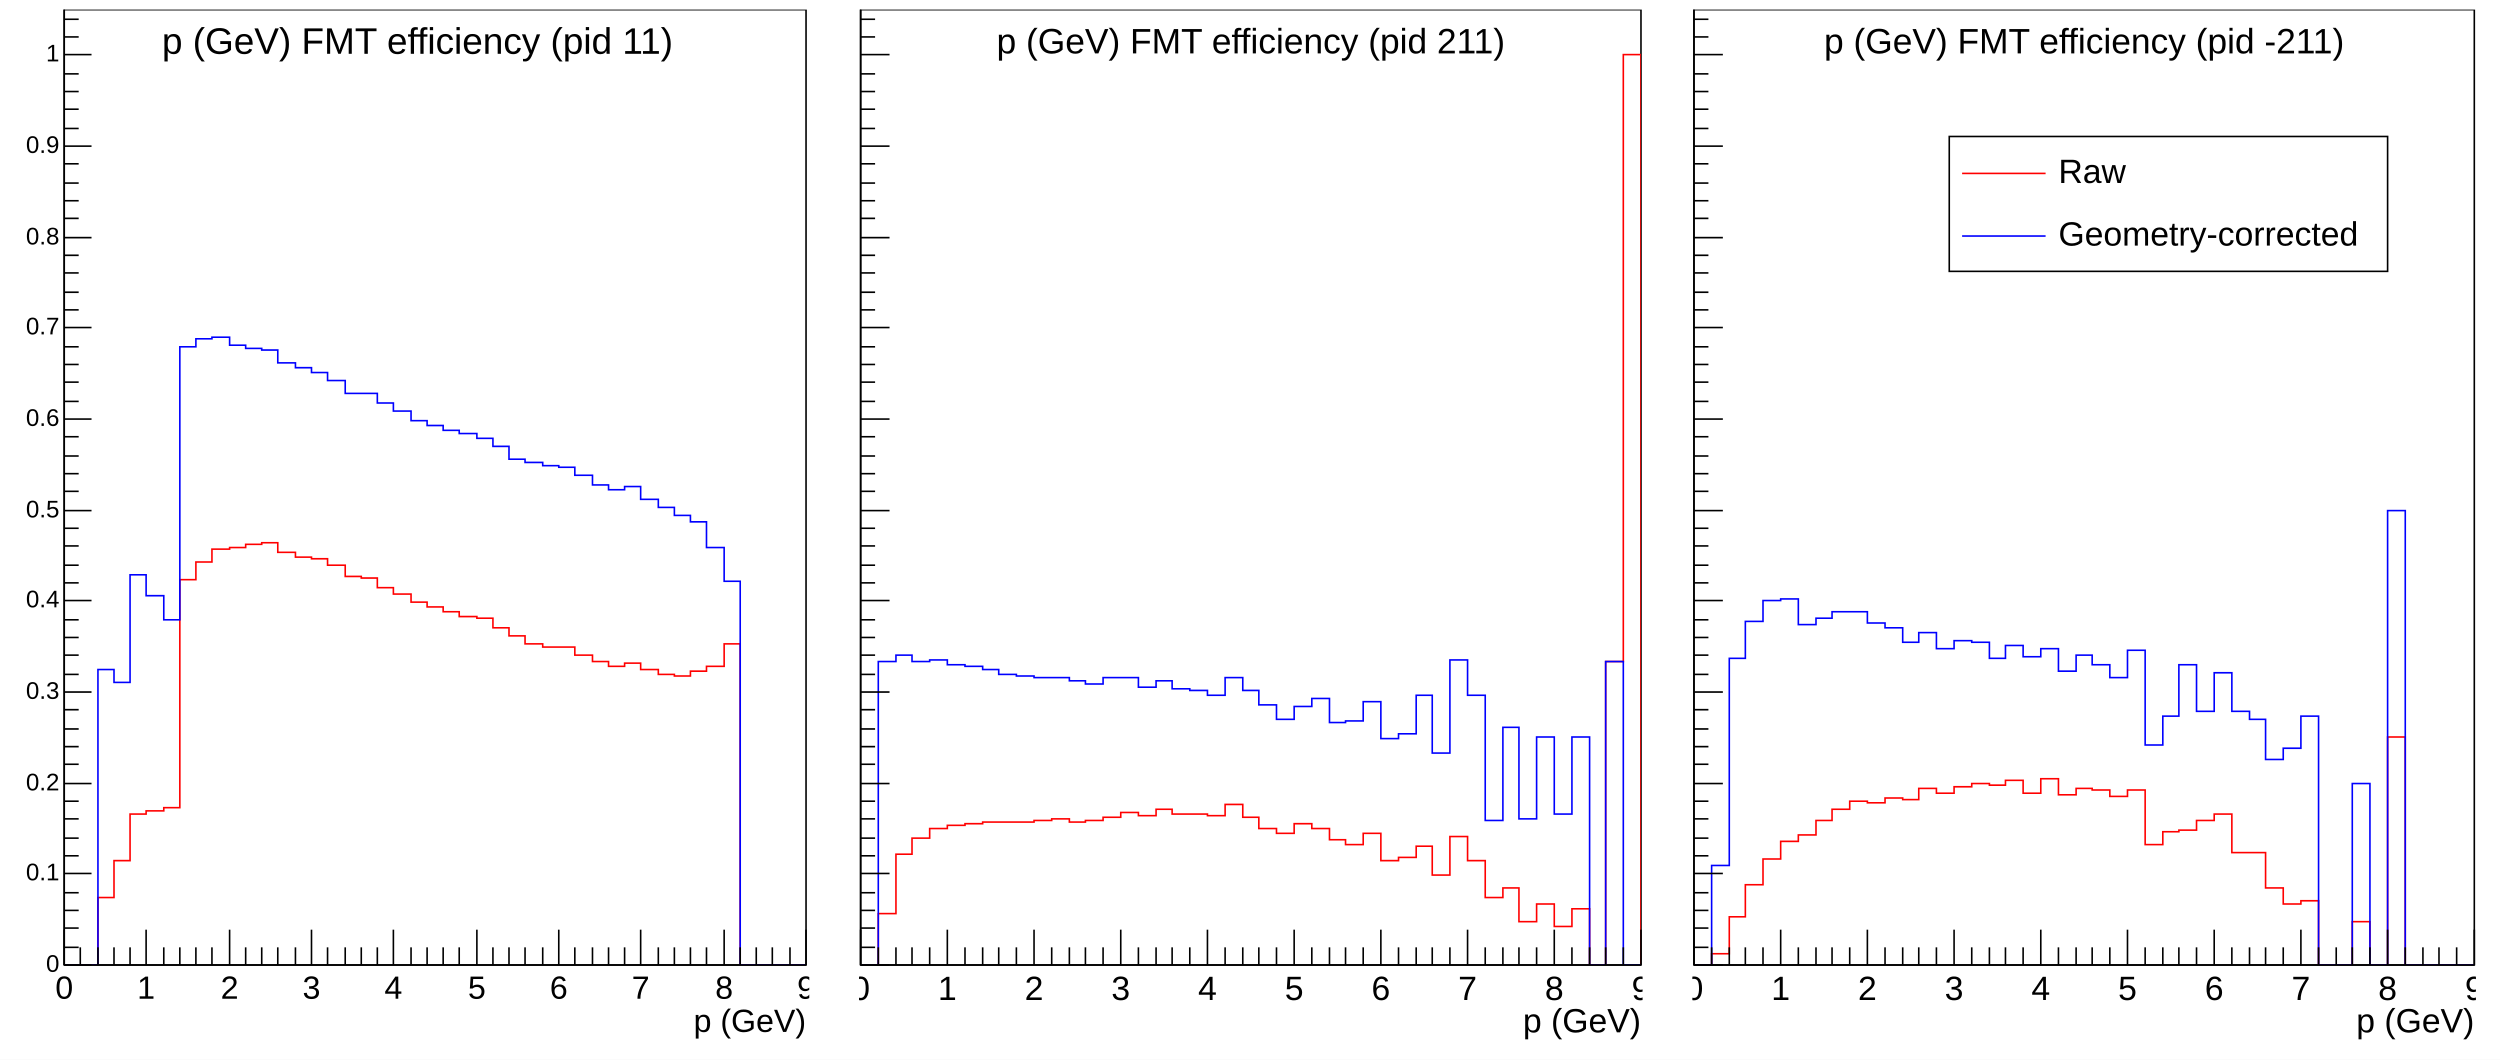
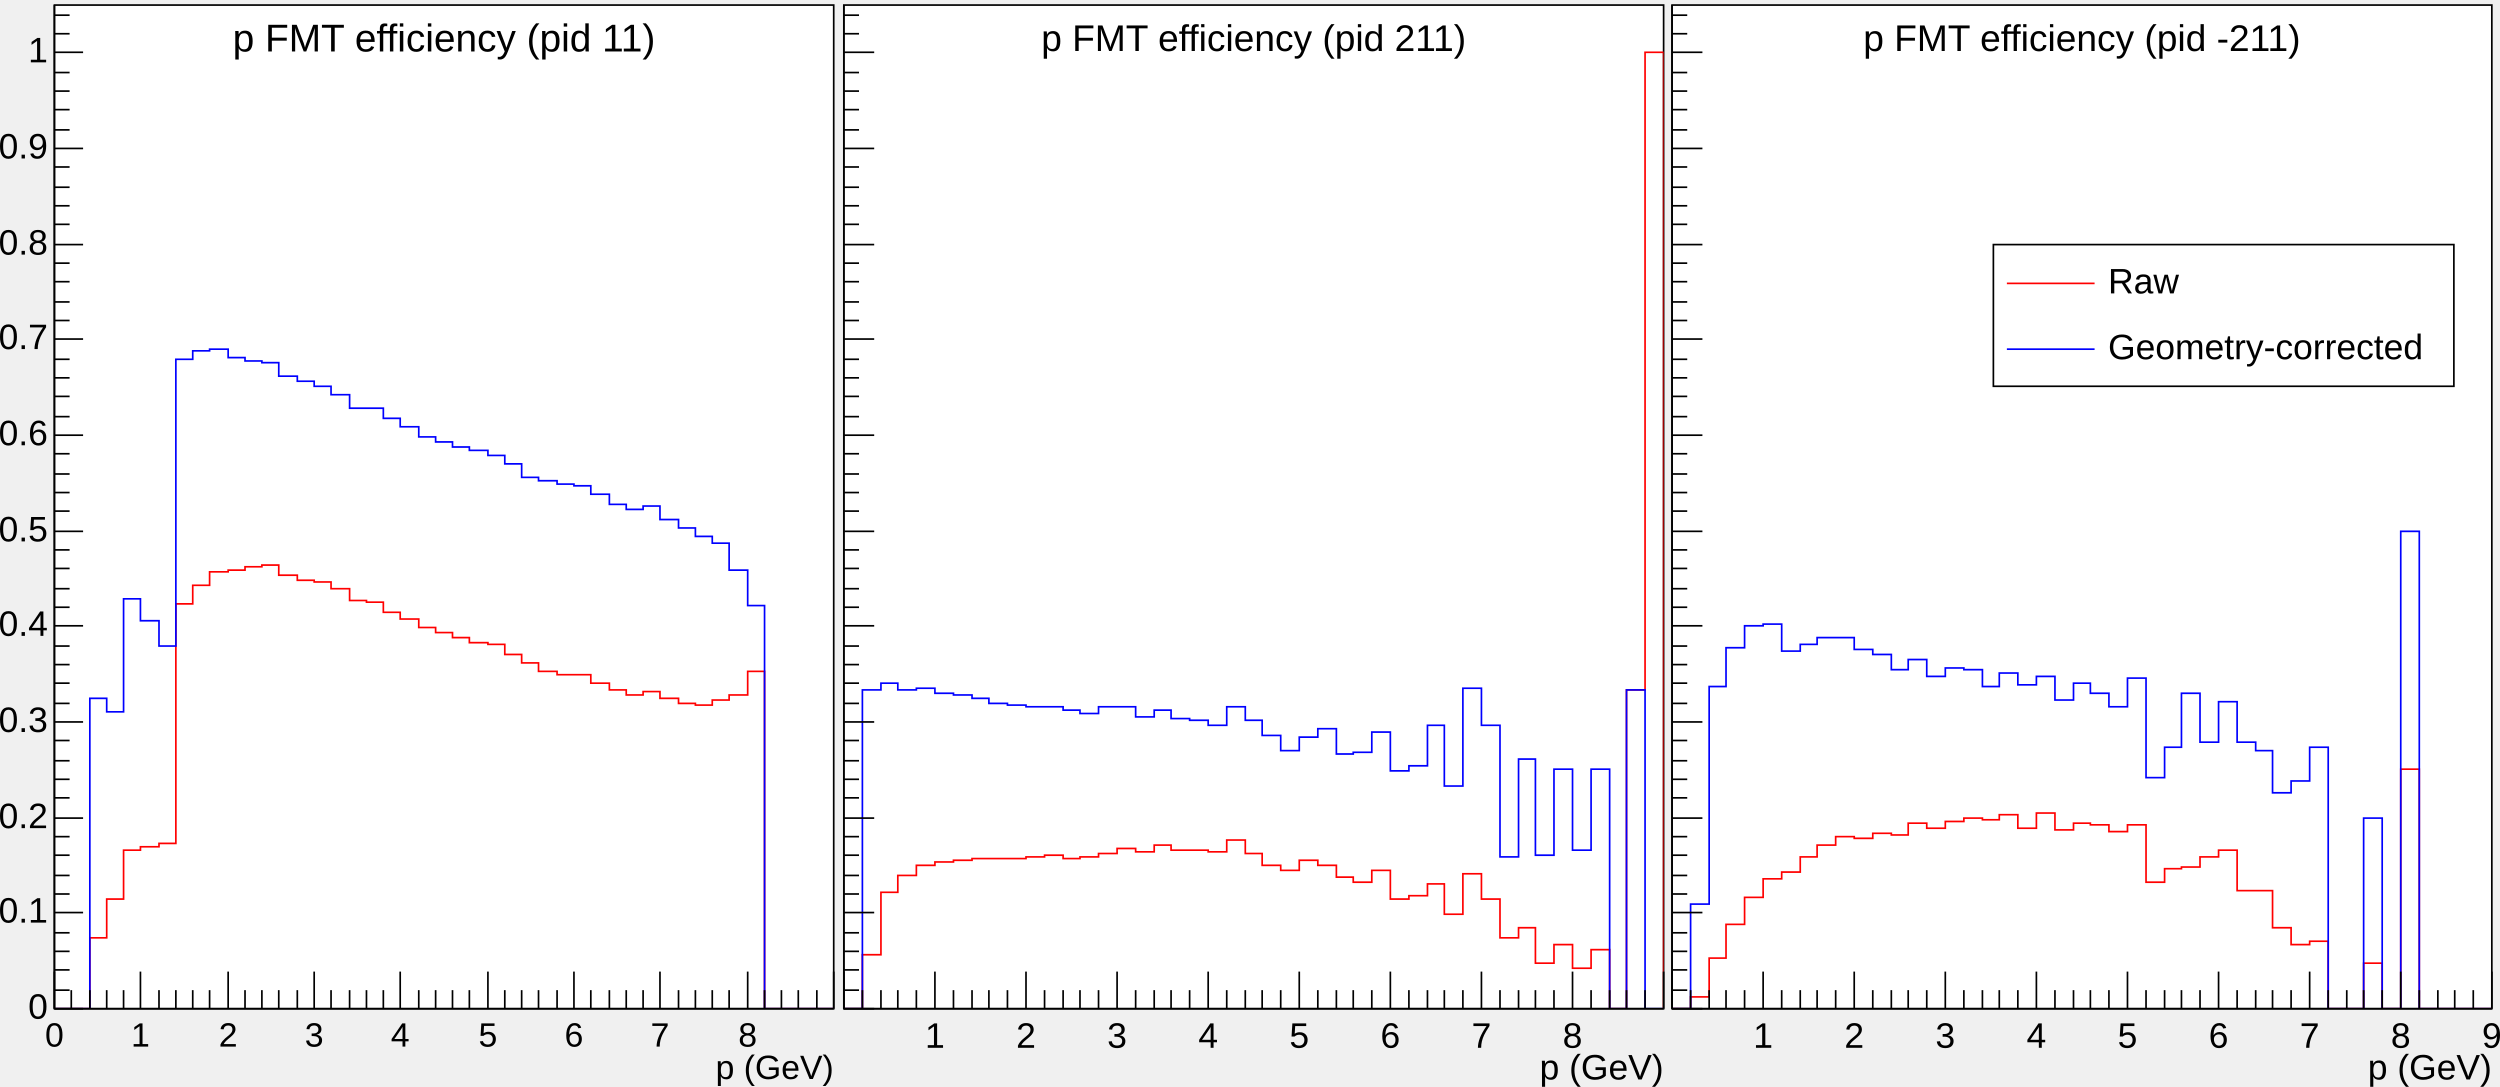
- <svg xmlns="http://www.w3.org/2000/svg" width="1557" height="660" version="1.1" id="svg418">
+ <svg xmlns="http://www.w3.org/2000/svg" width="1482.102" height="643.905" version="1.1" id="svg418">
  <defs id="defs422" />
-   <path style="pointer-events: visiblefill; fill: rgb(255, 255, 255);" d="M0,0H1557V660H0Z" id="path2" />
-   <g id="g416">
-     <svg viewBox="0 0 488 647" preserveAspectRatio="none" x="16" y="6" width="488" height="647" version="1.1" id="svg130">
-       <path d="M0,0H488V647H0Z" style="pointer-events: visiblefill; fill: rgb(255, 255, 255);" id="path6" />
-       <g id="g128">
-         <g transform="translate(24,0)" id="g104">
-           <path d="M0,0H462V595H0Z" style="fill: rgb(255, 255, 255); stroke: rgb(0, 0, 0); stroke-width: 1; pointer-events: visiblefill;" id="path10" />
-           <svg x="0" y="0" overflow="hidden" width="462" height="595" viewBox="0 0 462 595" style="pointer-events: visiblefill;" version="1.1" id="svg20">
-             <g id="g14">
-               <path d="M0,595h21v-42h10v-23h10v-29h10v-2h11v-2h10v-142h10v-11h10v-8h11v-1h10v-2h10v-1h10v6h11v3h10v1h10v4h11v7h10v1h10v6h10v4h11v5h10v3h10v3h10v3h11v1h10v6h10v5h10v5h11v2h20v5h11v4h10v3h10v-2h10v4h11v3h10v1h10v-3h10v-3h11v-14h10v200h41L462,598H0Z" style="stroke-linejoin: miter; stroke: rgb(255, 0, 0); stroke-width: 1; fill: none;" id="path12" />
-             </g>
-             <g id="g18">
-               <path d="M0,595h21v-184h10v8h10v-67h10v13h11v15h10v-170h10v-5h10v-1h11v5h10v2h10v1h10v8h11v3h10v3h10v5h11v8h20v6h10v5h11v6h10v3h10v3h10v2h11v3h10v5h10v8h10v2h11v2h10v1h10v5h11v6h10v3h10v-2h10v8h11v5h10v5h10v4h10v16h11v21h10v239h41L462,598H0Z" style="stroke-linejoin: miter; stroke: rgb(0, 0, 255); stroke-width: 1; fill: none;" id="path16" />
-             </g>
-           </svg>
-           <g id="g84">
-             <g transform="translate(0,595)" id="g52">
-               <path d="M0,0h462M0,-22V0M10,-11V0M21,-11V0M31,-11V0M41,-11V0M51,-22V0M62,-11V0M72,-11V0M82,-11V0M92,-11V0M103,-22V0M113,-11V0M123,-11V0M133,-11V0M144,-11V0M154,-22V0M164,-11V0M175,-11V0M185,-11V0M195,-11V0M205,-22V0M216,-11V0M226,-11V0M236,-11V0M246,-11V0M257,-22V0M267,-11V0M277,-11V0M287,-11V0M298,-11V0M308,-22V0M318,-11V0M329,-11V0M339,-11V0M349,-11V0M359,-22V0M370,-11V0M380,-11V0M390,-11V0M400,-11V0M411,-22V0M421,-11V0M431,-11V0M441,-11V0M452,-11V0M462,-22V0" style="stroke: rgb(0, 0, 0); stroke-width: 1;" id="path22" />
-               <g font-family="Arial" font-size="20" xml:space="preserve" fill="#000000" text-anchor="middle" id="g44">
-                 <text dy=".8em" transform="translate(0,5)" id="text24">0</text>
-                 <text dy=".8em" transform="translate(51,5)" id="text26">1</text>
-                 <text dy=".8em" transform="translate(103,5)" id="text28">2</text>
-                 <text dy=".8em" transform="translate(154,5)" id="text30">3</text>
-                 <text dy=".8em" transform="translate(205,5)" id="text32">4</text>
-                 <text dy=".8em" transform="translate(257,5)" id="text34">5</text>
-                 <text dy=".8em" transform="translate(308,5)" id="text36">6</text>
-                 <text dy=".8em" transform="translate(359,5)" id="text38">7</text>
-                 <text dy=".8em" transform="translate(411,5)" id="text40">8</text>
-                 <text dy=".8em" transform="translate(462,5)" id="text42">9</text>
-               </g>
-               <rect x="0" y="0" width="462" height="23" style="opacity: 0; cursor: crosshair;" id="rect46" />
-               <g font-family="Arial" font-size="20" xml:space="preserve" style="cursor: move;" transform="translate(462,36)" id="g50">
-                 <text fill="#000000" text-anchor="end" dominant-baseline="middle" id="text48">p (GeV)</text>
-               </g>
-             </g>
-             <g id="g82">
-               <path d="M0,0v595M17,595H0M9,584H0M9,572H0M9,561H0M9,550H0M17,538H0M9,527H0M9,516H0M9,504H0M9,493H0M17,482H0M9,470H0M9,459H0M9,448H0M9,436H0M17,425H0M9,414H0M9,402H0M9,391H0M9,380H0M17,368H0M9,357H0M9,346H0M9,334H0M9,323H0M17,312H0M9,300H0M9,289H0M9,278H0M9,266H0M17,255H0M9,244H0M9,232H0M9,221H0M9,210H0M17,198H0M9,187H0M9,176H0M9,164H0M9,153H0M17,142H0M9,130H0M9,119H0M9,108H0M9,96H0M17,85H0M9,74H0M9,62H0M9,51H0M9,40H0M17,28H0M9,17H0M9,6H0" style="stroke: rgb(0, 0, 0); stroke-width: 1;" id="path54" />
-               <g font-family="Arial" font-size="15" xml:space="preserve" fill="#000000" text-anchor="end" id="g78">
-                 <text dominant-baseline="middle" transform="translate(-3,595)" id="text56">0</text>
-                 <text dominant-baseline="middle" transform="translate(-3,538)" id="text58">0.1</text>
-                 <text dominant-baseline="middle" transform="translate(-3,482)" id="text60">0.2</text>
-                 <text dominant-baseline="middle" transform="translate(-3,425)" id="text62">0.3</text>
-                 <text dominant-baseline="middle" transform="translate(-3,368)" id="text64">0.4</text>
-                 <text dominant-baseline="middle" transform="translate(-3,312)" id="text66">0.5</text>
-                 <text dominant-baseline="middle" transform="translate(-3,255)" id="text68">0.6</text>
-                 <text dominant-baseline="middle" transform="translate(-3,198)" id="text70">0.7</text>
-                 <text dominant-baseline="middle" transform="translate(-3,142)" id="text72">0.8</text>
-                 <text dominant-baseline="middle" transform="translate(-3,85)" id="text74">0.9</text>
-                 <text dominant-baseline="middle" transform="translate(-3,28)" id="text76">1</text>
-               </g>
-               <rect x="-31" y="0" width="31" height="595" style="opacity: 0; cursor: crosshair;" id="rect80" />
-             </g>
-           </g>
-           <path d="M2,2h15v-5h-20v20h5Z" style="opacity: 0; cursor: nw-resize;" id="path86" />
-           <path d="M460,2h-15v-5h20v20h-5 Z" style="opacity: 0; cursor: ne-resize;" id="path88" />
-           <path d="M2,593h15v5h-20v-20h5Z" style="opacity: 0; cursor: sw-resize;" id="path90" />
-           <path d="M460,593h-15v5h20v-20h-5Z" style="opacity: 0; cursor: se-resize;" id="path92" />
-           <path d="M-3,18h5v559h-5Z" style="opacity: 0; cursor: w-resize;" id="path94" />
-           <path d="M465,18h-5v559h5Z" style="opacity: 0; cursor: e-resize;" id="path96" />
-           <path d="M18,-3v5h426v-5Z" style="opacity: 0; cursor: n-resize;" id="path98" />
-           <path d="M18,598v-5h426v5Z" style="opacity: 0; cursor: s-resize;" id="path100" />
-           <style id="style102">
+   <g transform="translate(32.25733,3)" id="g104">
+     <path d="M 0,0 H 462 V 595 H 0 Z" style="fill:#ffffff;stroke:#000000;stroke-width:1" id="path10" />
+     <svg x="0" y="0" overflow="hidden" width="462" height="595" viewBox="0 0 462 595" version="1.1" id="svg20">
+       <g id="g14">
+         <path d="m 0,595 h 21 v -42 h 10 v -23 h 10 v -29 h 10 v -2 h 11 v -2 H 72 V 355 h 10 v -11 h 10 v -8 h 11 v -1 h 10 v -2 h 10 v -1 h 10 v 6 h 11 v 3 h 10 v 1 h 10 v 4 h 11 v 7 h 10 v 1 h 10 v 6 h 10 v 4 h 11 v 5 h 10 v 3 h 10 v 3 h 10 v 3 h 11 v 1 h 10 v 6 h 10 v 5 h 10 v 5 h 11 v 2 h 20 v 5 h 11 v 4 h 10 v 3 h 10 v -2 h 10 v 4 h 11 v 3 h 10 v 1 h 10 v -3 h 10 v -3 h 11 v -14 h 10 v 200 h 41 v 3 H 0 Z" style="fill:none;stroke:#ff0000;stroke-width:1;stroke-linejoin:miter" id="path12" />
+       </g>
+       <g id="g18">
+         <path d="M 0,595 H 21 V 411 h 10 v 8 h 10 v -67 h 10 v 13 h 11 v 15 H 72 V 210 h 10 v -5 h 10 v -1 h 11 v 5 h 10 v 2 h 10 v 1 h 10 v 8 h 11 v 3 h 10 v 3 h 10 v 5 h 11 v 8 h 20 v 6 h 10 v 5 h 11 v 6 h 10 v 3 h 10 v 3 h 10 v 2 h 11 v 3 h 10 v 5 h 10 v 8 h 10 v 2 h 11 v 2 h 10 v 1 h 10 v 5 h 11 v 6 h 10 v 3 h 10 v -2 h 10 v 8 h 11 v 5 h 10 v 5 h 10 v 4 h 10 v 16 h 11 v 21 h 10 v 239 h 41 v 3 H 0 Z" style="fill:none;stroke:#0000ff;stroke-width:1;stroke-linejoin:miter" id="path16" />
+       </g>
+     </svg>
+     <g id="g84">
+       <g transform="translate(0,595)" id="g52">
+         <path d="M 0,0 H 462 M 0,-22 V 0 M 10,-11 V 0 M 21,-11 V 0 M 31,-11 V 0 M 41,-11 V 0 M 51,-22 V 0 M 62,-11 V 0 M 72,-11 V 0 M 82,-11 V 0 M 92,-11 V 0 m 11,-22 V 0 m 10,-11 V 0 m 10,-11 V 0 m 10,-11 V 0 m 11,-11 V 0 m 10,-22 V 0 m 10,-11 V 0 m 11,-11 V 0 m 10,-11 V 0 m 10,-11 V 0 m 10,-22 V 0 m 11,-11 V 0 m 10,-11 V 0 m 10,-11 V 0 m 10,-11 V 0 m 11,-22 V 0 m 10,-11 V 0 m 10,-11 V 0 m 10,-11 V 0 m 11,-11 V 0 m 10,-22 V 0 m 10,-11 V 0 m 11,-11 V 0 m 10,-11 V 0 m 10,-11 V 0 m 10,-22 V 0 m 11,-11 V 0 m 10,-11 V 0 m 10,-11 V 0 m 10,-11 V 0 m 11,-22 V 0 m 10,-11 V 0 m 10,-11 V 0 m 10,-11 V 0 m 11,-11 V 0 m 10,-22 V 0" style="stroke:#000000;stroke-width:1" id="path22" />
+         <g font-family="Arial" font-size="20px" xml:space="preserve" fill="#000000" text-anchor="middle" id="g44" transform="translate(0,1.464844)">
+           <text dy="0.8em" transform="translate(0,5)" id="text24">0</text>
+           <text dy="0.8em" transform="translate(51,5)" id="text26">1</text>
+           <text dy="0.8em" transform="translate(103,5)" id="text28">2</text>
+           <text dy="0.8em" transform="translate(154,5)" id="text30">3</text>
+           <text dy="0.8em" transform="translate(205,5)" id="text32">4</text>
+           <text dy="0.8em" transform="translate(257,5)" id="text34">5</text>
+           <text dy="0.8em" transform="translate(308,5)" id="text36">6</text>
+           <text dy="0.8em" transform="translate(359,5)" id="text38">7</text>
+           <text dy="0.8em" transform="translate(411,5)" id="text40">8</text>
+         </g>
+         <rect x="0" y="0" width="462" height="23" style="opacity:0" id="rect46" />
+         <g font-family="Arial" font-size="20px" xml:space="preserve" transform="translate(462,36)" id="g50">
+           <text fill="#000000" text-anchor="end" dominant-baseline="middle" id="text48">p (GeV)</text>
+         </g>
+       </g>
+       <g id="g82">
+         <path d="m 0,0 v 595 m 17,0 H 0 M 9,584 H 0 M 9,572 H 0 M 9,561 H 0 M 9,550 H 0 M 17,538 H 0 M 9,527 H 0 M 9,516 H 0 M 9,504 H 0 M 9,493 H 0 M 17,482 H 0 M 9,470 H 0 M 9,459 H 0 M 9,448 H 0 M 9,436 H 0 M 17,425 H 0 M 9,414 H 0 M 9,402 H 0 M 9,391 H 0 M 9,380 H 0 M 17,368 H 0 M 9,357 H 0 M 9,346 H 0 M 9,334 H 0 M 9,323 H 0 M 17,312 H 0 M 9,300 H 0 M 9,289 H 0 M 9,278 H 0 M 9,266 H 0 M 17,255 H 0 M 9,244 H 0 M 9,232 H 0 M 9,221 H 0 M 9,210 H 0 M 17,198 H 0 M 9,187 H 0 M 9,176 H 0 M 9,164 H 0 M 9,153 H 0 M 17,142 H 0 M 9,130 H 0 M 9,119 H 0 M 9,108 H 0 M 9,96 H 0 M 17,85 H 0 M 9,74 H 0 M 9,62 H 0 M 9,51 H 0 M 9,40 H 0 M 17,28 H 0 M 9,17 H 0 M 9,6 H 0" style="stroke:#000000;stroke-width:1" id="path54" />
+         <rect x="-31" y="0" width="31" height="595" style="opacity:0" id="rect80" />
+       </g>
+     </g>
+     <path d="M 2,2 H 17 V -3 H -3 v 20 h 5 z" style="opacity:0" id="path86" />
+     <path d="m 460,2 h -15 v -5 h 20 v 20 h -5 z" style="opacity:0" id="path88" />
+     <path d="m 2,593 h 15 v 5 H -3 v -20 h 5 z" style="opacity:0" id="path90" />
+     <path d="m 460,593 h -15 v 5 h 20 v -20 h -5 z" style="opacity:0" id="path92" />
+     <path d="M -3,18 H 2 V 577 H -3 Z" style="opacity:0" id="path94" />
+     <path d="m 465,18 h -5 v 559 h 5 z" style="opacity:0" id="path96" />
+     <path d="M 18,-3 V 2 H 444 V -3 Z" style="opacity:0" id="path98" />
+     <path d="m 18,598 v -5 h 426 v 5 z" style="opacity:0" id="path100" />
+     <style id="style102">
.jsroot rect.h1bin { stroke: #4572A7; fill: #4572A7; opacity: 0; }
.jsroot rect.zoom { stroke: steelblue; fill-opacity: 0.1; }
.jsroot path.zoom { stroke: steelblue; fill-opacity: 0.1; }
.jsroot svg:not(:root) { overflow: hidden; }</style>
+   </g>
+   <text fill="#000000" text-anchor="middle" dominant-baseline="middle" id="text108" style="font-size:23px;font-family:Arial" x="263.229" y="24">p FMT efficiency (pid 11)</text>
+   <g transform="translate(500.2573,3)" id="g232">
+     <path d="M 0,0 H 486 V 595 H 0 Z" style="fill:#ffffff;stroke:#000000;stroke-width:1" id="path138" />
+     <svg x="0" y="0" overflow="hidden" width="486" height="595" viewBox="0 0 486 595" version="1.1" id="svg148">
+       <g id="g142">
+         <path d="m 0,595 h 11 v -32 h 11 v -37 h 10 v -10 h 11 v -6 h 11 v -2 h 11 v -1 h 11 v -1 h 32 v -1 h 11 v -1 h 11 v 2 h 10 v -1 h 11 v -2 h 11 v -3 h 11 v 2 h 11 v -4 h 10 v 3 h 22 v 1 h 11 v -7 h 11 v 8 h 10 v 7 h 11 v 3 h 11 v -6 h 11 v 3 h 11 v 7 h 10 v 3 h 11 v -7 h 11 v 17 h 11 v -2 h 11 v -7 h 10 v 18 h 11 v -24 h 11 v 15 h 11 v 23 h 11 v -6 h 10 v 21 h 11 v -11 h 11 v 14 h 11 v -11 h 11 v 35 h 10 V 406 h 11 V 28 h 11 V 598 H 0 Z" style="fill:none;stroke:#ff0000;stroke-width:1;stroke-linejoin:miter" id="path140" />
+       </g>
+       <g id="g146">
+         <path d="M 0,595 H 11 V 406 h 11 v -4 h 10 v 4 h 11 v -1 h 11 v 3 h 11 v 1 h 11 v 2 h 10 v 3 h 11 v 1 h 11 v 1 h 22 v 2 h 10 v 2 h 11 v -4 h 22 v 6 h 11 v -4 h 10 v 5 h 11 v 1 h 11 v 3 h 11 v -11 h 11 v 8 h 10 v 9 h 11 v 9 h 11 v -8 h 11 v -5 h 11 v 15 h 10 v -1 h 11 v -12 h 11 v 23 h 11 v -3 h 11 v -24 h 10 v 36 h 11 v -58 h 11 v 22 h 11 v 78 h 11 v -58 h 10 v 57 h 11 v -51 h 11 v 48 h 11 v -48 h 11 v 142 h 10 V 406 h 11 v 189 h 11 v 3 H 0 Z" style="fill:none;stroke:#0000ff;stroke-width:1;stroke-linejoin:miter" id="path144" />
+       </g>
+     </svg>
+     <g id="g212">
+       <g transform="translate(0,595)" id="g180">
+         <path d="M 0,0 H 486 M 0,-22 V 0 M 11,-11 V 0 M 22,-11 V 0 M 32,-11 V 0 M 43,-11 V 0 M 54,-22 V 0 M 65,-11 V 0 M 76,-11 V 0 M 86,-11 V 0 M 97,-11 V 0 m 11,-22 V 0 m 11,-11 V 0 m 11,-11 V 0 m 10,-11 V 0 m 11,-11 V 0 m 11,-22 V 0 m 11,-11 V 0 m 11,-11 V 0 m 10,-11 V 0 m 11,-11 V 0 m 11,-22 V 0 m 11,-11 V 0 m 11,-11 V 0 m 10,-11 V 0 m 11,-11 V 0 m 11,-22 V 0 m 11,-11 V 0 m 11,-11 V 0 m 10,-11 V 0 m 11,-11 V 0 m 11,-22 V 0 m 11,-11 V 0 m 11,-11 V 0 m 10,-11 V 0 m 11,-11 V 0 m 11,-22 V 0 m 11,-11 V 0 m 11,-11 V 0 m 10,-11 V 0 m 11,-11 V 0 m 11,-22 V 0 m 11,-11 V 0 m 11,-11 V 0 m 10,-11 V 0 m 11,-11 V 0 m 11,-22 V 0" style="stroke:#000000;stroke-width:1" id="path150" />
+         <g font-family="Arial" font-size="21px" xml:space="preserve" fill="#000000" text-anchor="middle" id="g172" transform="translate(0,1.363085)">
+           <text dy="0.8em" transform="translate(54,5)" id="text154">1</text>
+           <text dy="0.8em" transform="translate(108,5)" id="text156">2</text>
+           <text dy="0.8em" transform="translate(162,5)" id="text158">3</text>
+           <text dy="0.8em" transform="translate(216,5)" id="text160">4</text>
+           <text dy="0.8em" transform="translate(270,5)" id="text162">5</text>
+           <text dy="0.8em" transform="translate(324,5)" id="text164">6</text>
+           <text dy="0.8em" transform="translate(378,5)" id="text166">7</text>
+           <text dy="0.8em" transform="translate(432,5)" id="text168">8</text>
        </g>
-         <g transform="translate(73,3)" font-family="Arial" font-size="23" xml:space="preserve" style="cursor: move;" id="g126">
-           <path d="M0,0H342V36H0Z" style="fill: none; pointer-events: visiblefill;" id="path106" />
-           <text fill="#000000" text-anchor="middle" dominant-baseline="middle" transform="translate(171,18)" id="text108">p (GeV) FMT efficiency (pid 11)</text>
-           <path d="M2,2h15v-5h-20v20h5Z" style="opacity: 0; cursor: nw-resize;" id="path110" />
-           <path d="M340,2h-15v-5h20v20h-5 Z" style="opacity: 0; cursor: ne-resize;" id="path112" />
-           <path d="M2,34h15v5h-20v-20h5Z" style="opacity: 0; cursor: sw-resize;" id="path114" />
-           <path d="M340,34h-15v5h20v-20h-5Z" style="opacity: 0; cursor: se-resize;" id="path116" />
-           <path d="M-3,18h5v0h-5Z" style="opacity: 0; cursor: w-resize;" id="path118" />
-           <path d="M345,18h-5v0h5Z" style="opacity: 0; cursor: e-resize;" id="path120" />
-           <path d="M18,-3v5h306v-5Z" style="opacity: 0; cursor: n-resize;" id="path122" />
-           <path d="M18,39v-5h306v5Z" style="opacity: 0; cursor: s-resize;" id="path124" />
+         <rect x="0" y="0" width="486" height="24" style="opacity:0" id="rect174" />
+         <g font-family="Arial" font-size="21px" xml:space="preserve" transform="translate(486,36)" id="g178">
+           <text fill="#000000" text-anchor="end" dominant-baseline="middle" id="text176">p (GeV)</text>
        </g>
      </g>
-     </svg>
-     <svg viewBox="0 0 488 647" preserveAspectRatio="none" x="535" y="6" width="488" height="647" version="1.1" id="svg258">
-       <path d="M0,0H488V647H0Z" style="pointer-events: visiblefill; fill: rgb(255, 255, 255);" id="path134" />
-       <g id="g256">
-         <g transform="translate(1,0)" id="g232">
-           <path d="M0,0H486V595H0Z" style="fill: rgb(255, 255, 255); stroke: rgb(0, 0, 0); stroke-width: 1; pointer-events: visiblefill;" id="path138" />
-           <svg x="0" y="0" overflow="hidden" width="486" height="595" viewBox="0 0 486 595" style="pointer-events: visiblefill;" version="1.1" id="svg148">
-             <g id="g142">
-               <path d="M0,595h11v-32h11v-37h10v-10h11v-6h11v-2h11v-1h11v-1h32v-1h11v-1h11v2h10v-1h11v-2h11v-3h11v2h11v-4h10v3h22v1h11v-7h11v8h10v7h11v3h11v-6h11v3h11v7h10v3h11v-7h11v17h11v-2h11v-7h10v18h11v-24h11v15h11v23h11v-6h10v21h11v-11h11v14h11v-11h11v35h10v-189h11v-378h11L486,598H0Z" style="stroke-linejoin: miter; stroke: rgb(255, 0, 0); stroke-width: 1; fill: none;" id="path140" />
-             </g>
-             <g id="g146">
-               <path d="M0,595h11v-189h11v-4h10v4h11v-1h11v3h11v1h11v2h10v3h11v1h11v1h22v2h10v2h11v-4h22v6h11v-4h10v5h11v1h11v3h11v-11h11v8h10v9h11v9h11v-8h11v-5h11v15h10v-1h11v-12h11v23h11v-3h11v-24h10v36h11v-58h11v22h11v78h11v-58h10v57h11v-51h11v48h11v-48h11v142h10v-189h11v189h11L486,598H0Z" style="stroke-linejoin: miter; stroke: rgb(0, 0, 255); stroke-width: 1; fill: none;" id="path144" />
-             </g>
-           </svg>
-           <g id="g212">
-             <g transform="translate(0,595)" id="g180">
-               <path d="M0,0h486M0,-22V0M11,-11V0M22,-11V0M32,-11V0M43,-11V0M54,-22V0M65,-11V0M76,-11V0M86,-11V0M97,-11V0M108,-22V0M119,-11V0M130,-11V0M140,-11V0M151,-11V0M162,-22V0M173,-11V0M184,-11V0M194,-11V0M205,-11V0M216,-22V0M227,-11V0M238,-11V0M248,-11V0M259,-11V0M270,-22V0M281,-11V0M292,-11V0M302,-11V0M313,-11V0M324,-22V0M335,-11V0M346,-11V0M356,-11V0M367,-11V0M378,-22V0M389,-11V0M400,-11V0M410,-11V0M421,-11V0M432,-22V0M443,-11V0M454,-11V0M464,-11V0M475,-11V0M486,-22V0" style="stroke: rgb(0, 0, 0); stroke-width: 1;" id="path150" />
-               <g font-family="Arial" font-size="21" xml:space="preserve" fill="#000000" text-anchor="middle" id="g172">
-                 <text dy=".8em" transform="translate(0,5)" id="text152">0</text>
-                 <text dy=".8em" transform="translate(54,5)" id="text154">1</text>
-                 <text dy=".8em" transform="translate(108,5)" id="text156">2</text>
-                 <text dy=".8em" transform="translate(162,5)" id="text158">3</text>
-                 <text dy=".8em" transform="translate(216,5)" id="text160">4</text>
-                 <text dy=".8em" transform="translate(270,5)" id="text162">5</text>
-                 <text dy=".8em" transform="translate(324,5)" id="text164">6</text>
-                 <text dy=".8em" transform="translate(378,5)" id="text166">7</text>
-                 <text dy=".8em" transform="translate(432,5)" id="text168">8</text>
-                 <text dy=".8em" transform="translate(486,5)" id="text170">9</text>
-               </g>
-               <rect x="0" y="0" width="486" height="24" style="opacity: 0; cursor: crosshair;" id="rect174" />
-               <g font-family="Arial" font-size="21" xml:space="preserve" style="cursor: move;" transform="translate(486,36)" id="g178">
-                 <text fill="#000000" text-anchor="end" dominant-baseline="middle" id="text176">p (GeV)</text>
-               </g>
-             </g>
-             <g id="g210">
-               <path d="M0,0v595M18,595H0M9,584H0M9,572H0M9,561H0M9,550H0M18,538H0M9,527H0M9,516H0M9,504H0M9,493H0M18,482H0M9,470H0M9,459H0M9,448H0M9,436H0M18,425H0M9,414H0M9,402H0M9,391H0M9,380H0M18,368H0M9,357H0M9,346H0M9,334H0M9,323H0M18,312H0M9,300H0M9,289H0M9,278H0M9,266H0M18,255H0M9,244H0M9,232H0M9,221H0M9,210H0M18,198H0M9,187H0M9,176H0M9,164H0M9,153H0M18,142H0M9,130H0M9,119H0M9,108H0M9,96H0M18,85H0M9,74H0M9,62H0M9,51H0M9,40H0M18,28H0M9,17H0M9,6H0" style="stroke: rgb(0, 0, 0); stroke-width: 1;" id="path182" />
-               <g font-family="Arial" font-size="21" xml:space="preserve" fill="#000000" text-anchor="end" id="g206">
-                 <text dominant-baseline="middle" transform="translate(-3,595)" id="text184">0</text>
-                 <text dominant-baseline="middle" transform="translate(-3,538)" id="text186">0.1</text>
-                 <text dominant-baseline="middle" transform="translate(-3,482)" id="text188">0.2</text>
-                 <text dominant-baseline="middle" transform="translate(-3,425)" id="text190">0.3</text>
-                 <text dominant-baseline="middle" transform="translate(-3,368)" id="text192">0.4</text>
-                 <text dominant-baseline="middle" transform="translate(-3,312)" id="text194">0.5</text>
-                 <text dominant-baseline="middle" transform="translate(-3,255)" id="text196">0.6</text>
-                 <text dominant-baseline="middle" transform="translate(-3,198)" id="text198">0.7</text>
-                 <text dominant-baseline="middle" transform="translate(-3,142)" id="text200">0.8</text>
-                 <text dominant-baseline="middle" transform="translate(-3,85)" id="text202">0.9</text>
-                 <text dominant-baseline="middle" transform="translate(-3,28)" id="text204">1</text>
-               </g>
-               <rect x="-33" y="0" width="33" height="595" style="opacity: 0; cursor: crosshair;" id="rect208" />
-             </g>
-           </g>
-           <path d="M2,2h15v-5h-20v20h5Z" style="opacity: 0; cursor: nw-resize;" id="path214" />
-           <path d="M484,2h-15v-5h20v20h-5 Z" style="opacity: 0; cursor: ne-resize;" id="path216" />
-           <path d="M2,593h15v5h-20v-20h5Z" style="opacity: 0; cursor: sw-resize;" id="path218" />
-           <path d="M484,593h-15v5h20v-20h-5Z" style="opacity: 0; cursor: se-resize;" id="path220" />
-           <path d="M-3,18h5v559h-5Z" style="opacity: 0; cursor: w-resize;" id="path222" />
-           <path d="M489,18h-5v559h5Z" style="opacity: 0; cursor: e-resize;" id="path224" />
-           <path d="M18,-3v5h450v-5Z" style="opacity: 0; cursor: n-resize;" id="path226" />
-           <path d="M18,598v-5h450v5Z" style="opacity: 0; cursor: s-resize;" id="path228" />
-           <style id="style230">
+       <g id="g210">
+         <path d="m 0,0 v 595 m 18,0 H 0 M 9,584 H 0 M 9,572 H 0 M 9,561 H 0 M 9,550 H 0 M 18,538 H 0 M 9,527 H 0 M 9,516 H 0 M 9,504 H 0 M 9,493 H 0 M 18,482 H 0 M 9,470 H 0 M 9,459 H 0 M 9,448 H 0 M 9,436 H 0 M 18,425 H 0 M 9,414 H 0 M 9,402 H 0 M 9,391 H 0 M 9,380 H 0 M 18,368 H 0 M 9,357 H 0 M 9,346 H 0 M 9,334 H 0 M 9,323 H 0 M 18,312 H 0 M 9,300 H 0 M 9,289 H 0 M 9,278 H 0 M 9,266 H 0 M 18,255 H 0 M 9,244 H 0 M 9,232 H 0 M 9,221 H 0 M 9,210 H 0 M 18,198 H 0 M 9,187 H 0 M 9,176 H 0 M 9,164 H 0 M 9,153 H 0 M 18,142 H 0 M 9,130 H 0 M 9,119 H 0 M 9,108 H 0 M 9,96 H 0 M 18,85 H 0 M 9,74 H 0 M 9,62 H 0 M 9,51 H 0 M 9,40 H 0 M 18,28 H 0 M 9,17 H 0 M 9,6 H 0" style="stroke:#000000;stroke-width:1" id="path182" />
+         <rect x="-33" y="0" width="33" height="595" style="opacity:0" id="rect208" />
+       </g>
+     </g>
+     <path d="M 2,2 H 17 V -3 H -3 v 20 h 5 z" style="opacity:0" id="path214" />
+     <path d="m 484,2 h -15 v -5 h 20 v 20 h -5 z" style="opacity:0" id="path216" />
+     <path d="m 2,593 h 15 v 5 H -3 v -20 h 5 z" style="opacity:0" id="path218" />
+     <path d="m 484,593 h -15 v 5 h 20 v -20 h -5 z" style="opacity:0" id="path220" />
+     <path d="M -3,18 H 2 V 577 H -3 Z" style="opacity:0" id="path222" />
+     <path d="m 489,18 h -5 v 559 h 5 z" style="opacity:0" id="path224" />
+     <path d="M 18,-3 V 2 H 468 V -3 Z" style="opacity:0" id="path226" />
+     <path d="m 18,598 v -5 h 450 v 5 z" style="opacity:0" id="path228" />
+     <style id="style230">
.jsroot rect.h1bin { stroke: #4572A7; fill: #4572A7; opacity: 0; }
.jsroot rect.zoom { stroke: steelblue; fill-opacity: 0.1; }
.jsroot path.zoom { stroke: steelblue; fill-opacity: 0.1; }
.jsroot svg:not(:root) { overflow: hidden; }</style>
+   </g>
+   <text fill="#000000" text-anchor="middle" dominant-baseline="middle" id="text236" style="font-size:22px;font-family:Arial" x="743.23" y="24">p FMT efficiency (pid 211)</text>
+   <g transform="translate(991.2573,3)" id="g360">
+     <path d="M 0,0 H 486 V 595 H 0 Z" style="fill:#ffffff;stroke:#000000;stroke-width:1" id="path266" />
+     <svg x="0" y="0" overflow="hidden" width="486" height="595" viewBox="0 0 486 595" version="1.1" id="svg276">
+       <g id="g270">
+         <path d="m 0,595 h 11 v -7 h 11 v -23 h 10 v -20 h 11 v -16 h 11 v -11 h 11 v -4 h 11 v -9 h 10 v -7 h 11 v -5 h 11 v 1 h 11 v -3 h 11 v 1 h 10 v -7 h 11 v 3 h 11 v -4 h 11 v -2 h 11 v 1 h 10 v -3 h 11 v 8 h 11 v -9 h 11 v 10 h 11 v -4 h 10 v 1 h 11 v 4 h 11 v -4 h 11 v 34 h 11 v -8 h 10 v -1 h 11 v -6 h 11 v -4 h 11 v 24 h 21 v 22 h 11 v 10 h 11 v -2 h 11 v 40 h 21 v -27 h 11 v 27 h 11 V 453 h 11 v 142 h 43 v 3 H 0 Z" style="fill:none;stroke:#ff0000;stroke-width:1;stroke-linejoin:miter" id="path268" />
+       </g>
+       <g id="g274">
+         <path d="M 0,595 H 11 V 533 H 22 V 404 h 10 v -23 h 11 v -13 h 11 v -1 h 11 v 16 h 11 v -4 h 10 v -4 h 22 v 7 h 11 v 3 h 11 v 9 h 10 v -6 h 11 v 10 h 11 v -5 h 11 v 1 h 11 v 10 h 10 v -8 h 11 v 7 h 11 v -5 h 11 v 14 h 11 v -10 h 10 v 6 h 11 v 8 h 11 v -17 h 11 v 59 h 11 v -18 h 10 v -32 h 11 v 29 h 11 v -24 h 11 v 24 h 11 v 5 h 10 v 25 h 11 v -7 h 11 v -20 h 11 v 155 h 21 V 482 h 11 v 113 h 11 V 312 h 11 v 283 h 43 v 3 H 0 Z" style="fill:none;stroke:#0000ff;stroke-width:1;stroke-linejoin:miter" id="path272" />
+       </g>
+     </svg>
+     <g id="g340">
+       <g transform="translate(0,595)" id="g308">
+         <path d="M 0,0 H 486 M 0,-22 V 0 M 11,-11 V 0 M 22,-11 V 0 M 32,-11 V 0 M 43,-11 V 0 M 54,-22 V 0 M 65,-11 V 0 M 76,-11 V 0 M 86,-11 V 0 M 97,-11 V 0 m 11,-22 V 0 m 11,-11 V 0 m 11,-11 V 0 m 10,-11 V 0 m 11,-11 V 0 m 11,-22 V 0 m 11,-11 V 0 m 11,-11 V 0 m 10,-11 V 0 m 11,-11 V 0 m 11,-22 V 0 m 11,-11 V 0 m 11,-11 V 0 m 10,-11 V 0 m 11,-11 V 0 m 11,-22 V 0 m 11,-11 V 0 m 11,-11 V 0 m 10,-11 V 0 m 11,-11 V 0 m 11,-22 V 0 m 11,-11 V 0 m 11,-11 V 0 m 10,-11 V 0 m 11,-11 V 0 m 11,-22 V 0 m 11,-11 V 0 m 11,-11 V 0 m 10,-11 V 0 m 11,-11 V 0 m 11,-22 V 0 m 11,-11 V 0 m 11,-11 V 0 m 10,-11 V 0 m 11,-11 V 0 m 11,-22 V 0" style="stroke:#000000;stroke-width:1" id="path278" />
+         <g font-family="Arial" font-size="21px" xml:space="preserve" fill="#000000" text-anchor="middle" id="g300" transform="translate(0,1.363085)">
+           <text dy="0.8em" transform="translate(54,5)" id="text282">1</text>
+           <text dy="0.8em" transform="translate(108,5)" id="text284">2</text>
+           <text dy="0.8em" transform="translate(162,5)" id="text286">3</text>
+           <text dy="0.8em" transform="translate(216,5)" id="text288">4</text>
+           <text dy="0.8em" transform="translate(270,5)" id="text290">5</text>
+           <text dy="0.8em" transform="translate(324,5)" id="text292">6</text>
+           <text dy="0.8em" transform="translate(378,5)" id="text294">7</text>
+           <text dy="0.8em" transform="translate(432,5)" id="text296">8</text>
+           <text dy="0.8em" transform="translate(486,5)" id="text298">9</text>
        </g>
-         <g transform="translate(73,3)" font-family="Arial" font-size="22" xml:space="preserve" style="cursor: move;" id="g254">
-           <path d="M0,0H342V36H0Z" style="fill: none; pointer-events: visiblefill;" id="path234" />
-           <text fill="#000000" text-anchor="middle" dominant-baseline="middle" transform="translate(171,18)" id="text236">p (GeV) FMT efficiency (pid 211)</text>
-           <path d="M2,2h15v-5h-20v20h5Z" style="opacity: 0; cursor: nw-resize;" id="path238" />
-           <path d="M340,2h-15v-5h20v20h-5 Z" style="opacity: 0; cursor: ne-resize;" id="path240" />
-           <path d="M2,34h15v5h-20v-20h5Z" style="opacity: 0; cursor: sw-resize;" id="path242" />
-           <path d="M340,34h-15v5h20v-20h-5Z" style="opacity: 0; cursor: se-resize;" id="path244" />
-           <path d="M-3,18h5v0h-5Z" style="opacity: 0; cursor: w-resize;" id="path246" />
-           <path d="M345,18h-5v0h5Z" style="opacity: 0; cursor: e-resize;" id="path248" />
-           <path d="M18,-3v5h306v-5Z" style="opacity: 0; cursor: n-resize;" id="path250" />
-           <path d="M18,39v-5h306v5Z" style="opacity: 0; cursor: s-resize;" id="path252" />
+         <rect x="0" y="0" width="486" height="24" style="opacity:0" id="rect302" />
+         <g font-family="Arial" font-size="21px" xml:space="preserve" transform="translate(486,36)" id="g306">
+           <text fill="#000000" text-anchor="end" dominant-baseline="middle" id="text304">p (GeV)</text>
        </g>
      </g>
-     </svg>
-     <svg viewBox="0 0 488 647" preserveAspectRatio="none" x="1054" y="6" width="488" height="647" version="1.1" id="svg414">
-       <path d="M0,0H488V647H0Z" style="pointer-events: visiblefill; fill: rgb(255, 255, 255);" id="path262" />
-       <g id="g412">
-         <g transform="translate(1,0)" id="g360">
-           <path d="M0,0H486V595H0Z" style="fill: rgb(255, 255, 255); stroke: rgb(0, 0, 0); stroke-width: 1; pointer-events: visiblefill;" id="path266" />
-           <svg x="0" y="0" overflow="hidden" width="486" height="595" viewBox="0 0 486 595" style="pointer-events: visiblefill;" version="1.1" id="svg276">
-             <g id="g270">
-               <path d="M0,595h11v-7h11v-23h10v-20h11v-16h11v-11h11v-4h11v-9h10v-7h11v-5h11v1h11v-3h11v1h10v-7h11v3h11v-4h11v-2h11v1h10v-3h11v8h11v-9h11v10h11v-4h10v1h11v4h11v-4h11v34h11v-8h10v-1h11v-6h11v-4h11v24h21v22h11v10h11v-2h11v40h21v-27h11v27h11v-142h11v142h43L486,598H0Z" style="stroke-linejoin: miter; stroke: rgb(255, 0, 0); stroke-width: 1; fill: none;" id="path268" />
-             </g>
-             <g id="g274">
-               <path d="M0,595h11v-62h11v-129h10v-23h11v-13h11v-1h11v16h11v-4h10v-4h22v7h11v3h11v9h10v-6h11v10h11v-5h11v1h11v10h10v-8h11v7h11v-5h11v14h11v-10h10v6h11v8h11v-17h11v59h11v-18h10v-32h11v29h11v-24h11v24h11v5h10v25h11v-7h11v-20h11v155h21v-113h11v113h11v-283h11v283h43L486,598H0Z" style="stroke-linejoin: miter; stroke: rgb(0, 0, 255); stroke-width: 1; fill: none;" id="path272" />
-             </g>
-           </svg>
-           <g id="g340">
-             <g transform="translate(0,595)" id="g308">
-               <path d="M0,0h486M0,-22V0M11,-11V0M22,-11V0M32,-11V0M43,-11V0M54,-22V0M65,-11V0M76,-11V0M86,-11V0M97,-11V0M108,-22V0M119,-11V0M130,-11V0M140,-11V0M151,-11V0M162,-22V0M173,-11V0M184,-11V0M194,-11V0M205,-11V0M216,-22V0M227,-11V0M238,-11V0M248,-11V0M259,-11V0M270,-22V0M281,-11V0M292,-11V0M302,-11V0M313,-11V0M324,-22V0M335,-11V0M346,-11V0M356,-11V0M367,-11V0M378,-22V0M389,-11V0M400,-11V0M410,-11V0M421,-11V0M432,-22V0M443,-11V0M454,-11V0M464,-11V0M475,-11V0M486,-22V0" style="stroke: rgb(0, 0, 0); stroke-width: 1;" id="path278" />
-               <g font-family="Arial" font-size="21" xml:space="preserve" fill="#000000" text-anchor="middle" id="g300">
-                 <text dy=".8em" transform="translate(0,5)" id="text280">0</text>
-                 <text dy=".8em" transform="translate(54,5)" id="text282">1</text>
-                 <text dy=".8em" transform="translate(108,5)" id="text284">2</text>
-                 <text dy=".8em" transform="translate(162,5)" id="text286">3</text>
-                 <text dy=".8em" transform="translate(216,5)" id="text288">4</text>
-                 <text dy=".8em" transform="translate(270,5)" id="text290">5</text>
-                 <text dy=".8em" transform="translate(324,5)" id="text292">6</text>
-                 <text dy=".8em" transform="translate(378,5)" id="text294">7</text>
-                 <text dy=".8em" transform="translate(432,5)" id="text296">8</text>
-                 <text dy=".8em" transform="translate(486,5)" id="text298">9</text>
-               </g>
-               <rect x="0" y="0" width="486" height="24" style="opacity: 0; cursor: crosshair;" id="rect302" />
-               <g font-family="Arial" font-size="21" xml:space="preserve" transform="translate(486,36)" style="cursor: move;" id="g306">
-                 <text fill="#000000" text-anchor="end" dominant-baseline="middle" id="text304">p (GeV)</text>
-               </g>
-             </g>
-             <g id="g338">
-               <path d="M0,0v595M18,595H0M9,584H0M9,572H0M9,561H0M9,550H0M18,538H0M9,527H0M9,516H0M9,504H0M9,493H0M18,482H0M9,470H0M9,459H0M9,448H0M9,436H0M18,425H0M9,414H0M9,402H0M9,391H0M9,380H0M18,368H0M9,357H0M9,346H0M9,334H0M9,323H0M18,312H0M9,300H0M9,289H0M9,278H0M9,266H0M18,255H0M9,244H0M9,232H0M9,221H0M9,210H0M18,198H0M9,187H0M9,176H0M9,164H0M9,153H0M18,142H0M9,130H0M9,119H0M9,108H0M9,96H0M18,85H0M9,74H0M9,62H0M9,51H0M9,40H0M18,28H0M9,17H0M9,6H0" style="stroke: rgb(0, 0, 0); stroke-width: 1;" id="path310" />
-               <g font-family="Arial" font-size="21" xml:space="preserve" fill="#000000" text-anchor="end" id="g334">
-                 <text dominant-baseline="middle" transform="translate(-3,595)" id="text312">0</text>
-                 <text dominant-baseline="middle" transform="translate(-3,538)" id="text314">0.1</text>
-                 <text dominant-baseline="middle" transform="translate(-3,482)" id="text316">0.2</text>
-                 <text dominant-baseline="middle" transform="translate(-3,425)" id="text318">0.3</text>
-                 <text dominant-baseline="middle" transform="translate(-3,368)" id="text320">0.4</text>
-                 <text dominant-baseline="middle" transform="translate(-3,312)" id="text322">0.5</text>
-                 <text dominant-baseline="middle" transform="translate(-3,255)" id="text324">0.6</text>
-                 <text dominant-baseline="middle" transform="translate(-3,198)" id="text326">0.7</text>
-                 <text dominant-baseline="middle" transform="translate(-3,142)" id="text328">0.8</text>
-                 <text dominant-baseline="middle" transform="translate(-3,85)" id="text330">0.9</text>
-                 <text dominant-baseline="middle" transform="translate(-3,28)" id="text332">1</text>
-               </g>
-               <rect x="-33" y="0" width="33" height="595" style="opacity: 0; cursor: crosshair;" id="rect336" />
-             </g>
-           </g>
-           <path d="M2,2h15v-5h-20v20h5Z" style="opacity: 0; cursor: nw-resize;" id="path342" />
-           <path d="M484,2h-15v-5h20v20h-5 Z" style="opacity: 0; cursor: ne-resize;" id="path344" />
-           <path d="M2,593h15v5h-20v-20h5Z" style="opacity: 0; cursor: sw-resize;" id="path346" />
-           <path d="M484,593h-15v5h20v-20h-5Z" style="opacity: 0; cursor: se-resize;" id="path348" />
-           <path d="M-3,18h5v559h-5Z" style="opacity: 0; cursor: w-resize;" id="path350" />
-           <path d="M489,18h-5v559h5Z" style="opacity: 0; cursor: e-resize;" id="path352" />
-           <path d="M18,-3v5h450v-5Z" style="opacity: 0; cursor: n-resize;" id="path354" />
-           <path d="M18,598v-5h450v5Z" style="opacity: 0; cursor: s-resize;" id="path356" />
-           <style id="style358">
+       <g id="g338">
+         <path d="m 0,0 v 595 m 18,0 H 0 M 9,584 H 0 M 9,572 H 0 M 9,561 H 0 M 9,550 H 0 M 18,538 H 0 M 9,527 H 0 M 9,516 H 0 M 9,504 H 0 M 9,493 H 0 M 18,482 H 0 M 9,470 H 0 M 9,459 H 0 M 9,448 H 0 M 9,436 H 0 M 18,425 H 0 M 9,414 H 0 M 9,402 H 0 M 9,391 H 0 M 9,380 H 0 M 18,368 H 0 M 9,357 H 0 M 9,346 H 0 M 9,334 H 0 M 9,323 H 0 M 18,312 H 0 M 9,300 H 0 M 9,289 H 0 M 9,278 H 0 M 9,266 H 0 M 18,255 H 0 M 9,244 H 0 M 9,232 H 0 M 9,221 H 0 M 9,210 H 0 M 18,198 H 0 M 9,187 H 0 M 9,176 H 0 M 9,164 H 0 M 9,153 H 0 M 18,142 H 0 M 9,130 H 0 M 9,119 H 0 M 9,108 H 0 M 9,96 H 0 M 18,85 H 0 M 9,74 H 0 M 9,62 H 0 M 9,51 H 0 M 9,40 H 0 M 18,28 H 0 M 9,17 H 0 M 9,6 H 0" style="stroke:#000000;stroke-width:1" id="path310" />
+         <rect x="-33" y="0" width="33" height="595" style="opacity:0" id="rect336" />
+       </g>
+     </g>
+     <path d="M 2,2 H 17 V -3 H -3 v 20 h 5 z" style="opacity:0" id="path342" />
+     <path d="m 484,2 h -15 v -5 h 20 v 20 h -5 z" style="opacity:0" id="path344" />
+     <path d="m 2,593 h 15 v 5 H -3 v -20 h 5 z" style="opacity:0" id="path346" />
+     <path d="m 484,593 h -15 v 5 h 20 v -20 h -5 z" style="opacity:0" id="path348" />
+     <path d="M -3,18 H 2 V 577 H -3 Z" style="opacity:0" id="path350" />
+     <path d="m 489,18 h -5 v 559 h 5 z" style="opacity:0" id="path352" />
+     <path d="M 18,-3 V 2 H 468 V -3 Z" style="opacity:0" id="path354" />
+     <path d="m 18,598 v -5 h 450 v 5 z" style="opacity:0" id="path356" />
+     <style id="style358">
.jsroot rect.h1bin { stroke: #4572A7; fill: #4572A7; opacity: 0; }
.jsroot rect.zoom { stroke: steelblue; fill-opacity: 0.1; }
.jsroot path.zoom { stroke: steelblue; fill-opacity: 0.1; }
.jsroot svg:not(:root) { overflow: hidden; }</style>
-         </g>
-         <g transform="translate(160,79)" font-family="Arial" font-size="21" xml:space="preserve" style="cursor: move;" id="g388">
-           <path d="M0,0H273V84H0Z" style="fill: rgb(255, 255, 255); stroke: rgb(0, 0, 0); stroke-width: 1; pointer-events: visiblefill;" id="path362" />
-           <path d="M8,23H60" style="stroke: rgb(255, 0, 0); stroke-width: 1;" id="path364" />
-           <text fill="#000000" text-anchor="start" dominant-baseline="middle" transform="translate(68,23)" id="text366">Raw</text>
-           <path d="M8,62H60" style="stroke: rgb(0, 0, 255); stroke-width: 1;" id="path368" />
-           <text fill="#000000" text-anchor="start" dominant-baseline="middle" transform="translate(68,62)" id="text370">Geometry-corrected</text>
-           <path d="M2,2h15v-5h-20v20h5Z" style="opacity: 0; cursor: nw-resize;" id="path372" />
-           <path d="M271,2h-15v-5h20v20h-5 Z" style="opacity: 0; cursor: ne-resize;" id="path374" />
-           <path d="M2,82h15v5h-20v-20h5Z" style="opacity: 0; cursor: sw-resize;" id="path376" />
-           <path d="M271,82h-15v5h20v-20h-5Z" style="opacity: 0; cursor: se-resize;" id="path378" />
-           <path d="M-3,18h5v48h-5Z" style="opacity: 0; cursor: w-resize;" id="path380" />
-           <path d="M276,18h-5v48h5Z" style="opacity: 0; cursor: e-resize;" id="path382" />
-           <path d="M18,-3v5h237v-5Z" style="opacity: 0; cursor: n-resize;" id="path384" />
-           <path d="M18,87v-5h237v5Z" style="opacity: 0; cursor: s-resize;" id="path386" />
-         </g>
-         <g transform="translate(73,3)" font-family="Arial" font-size="22" xml:space="preserve" style="cursor: move;" id="g410">
-           <path d="M0,0H342V36H0Z" style="fill: none; pointer-events: visiblefill;" id="path390" />
-           <text fill="#000000" text-anchor="middle" dominant-baseline="middle" transform="translate(171,18)" id="text392">p (GeV) FMT efficiency (pid -211)</text>
-           <path d="M2,2h15v-5h-20v20h5Z" style="opacity: 0; cursor: nw-resize;" id="path394" />
-           <path d="M340,2h-15v-5h20v20h-5 Z" style="opacity: 0; cursor: ne-resize;" id="path396" />
-           <path d="M2,34h15v5h-20v-20h5Z" style="opacity: 0; cursor: sw-resize;" id="path398" />
-           <path d="M340,34h-15v5h20v-20h-5Z" style="opacity: 0; cursor: se-resize;" id="path400" />
-           <path d="M-3,18h5v0h-5Z" style="opacity: 0; cursor: w-resize;" id="path402" />
-           <path d="M345,18h-5v0h5Z" style="opacity: 0; cursor: e-resize;" id="path404" />
-           <path d="M18,-3v5h306v-5Z" style="opacity: 0; cursor: n-resize;" id="path406" />
-           <path d="M18,39v-5h306v5Z" style="opacity: 0; cursor: s-resize;" id="path408" />
-         </g>
-       </g>
-     </svg>
+   </g>
+   <g transform="translate(1181.757,145.0004)" font-family="Arial" font-size="21px" xml:space="preserve" id="g388">
+     <path d="M 0,0 H 273 V 84 H 0 Z" style="fill:#ffffff;stroke:#000000;stroke-width:1" id="path362" />
+     <path d="M 8,23 H 60" style="stroke:#ff0000;stroke-width:1" id="path364" />
+     <text fill="#000000" text-anchor="start" dominant-baseline="middle" transform="translate(68,23)" id="text366">Raw</text>
+     <path d="M 8,62 H 60" style="stroke:#0000ff;stroke-width:1" id="path368" />
+     <text fill="#000000" text-anchor="start" dominant-baseline="middle" transform="translate(68,62)" id="text370">Geometry-corrected</text>
+     <path d="M 2,2 H 17 V -3 H -3 v 20 h 5 z" style="opacity:0" id="path372" />
+     <path d="m 271,2 h -15 v -5 h 20 v 20 h -5 z" style="opacity:0" id="path374" />
+     <path d="m 2,82 h 15 v 5 H -3 V 67 h 5 z" style="opacity:0" id="path376" />
+     <path d="m 271,82 h -15 v 5 h 20 V 67 h -5 z" style="opacity:0" id="path378" />
+     <path d="M -3,18 H 2 V 66 H -3 Z" style="opacity:0" id="path380" />
+     <path d="m 276,18 h -5 v 48 h 5 z" style="opacity:0" id="path382" />
+     <path d="M 18,-3 V 2 H 255 V -3 Z" style="opacity:0" id="path384" />
+     <path d="m 18,87 v -5 h 237 v 5 z" style="opacity:0" id="path386" />
+   </g>
+   <text fill="#000000" text-anchor="middle" dominant-baseline="middle" id="text392" style="font-size:22px;font-family:Arial" x="1234.23" y="24">p FMT efficiency (pid -211)</text>
+   <g font-family="Arial" font-size="21px" xml:space="preserve" fill="#000000" text-anchor="end" id="g206" transform="translate(31.37256,3)">
+     <text dominant-baseline="middle" transform="translate(-3,595)" id="text184">0</text>
+     <text dominant-baseline="middle" transform="translate(-3,538)" id="text186">0.1</text>
+     <text dominant-baseline="middle" transform="translate(-3,482)" id="text188">0.2</text>
+     <text dominant-baseline="middle" transform="translate(-3,425)" id="text190">0.3</text>
+     <text dominant-baseline="middle" transform="translate(-3,368)" id="text192">0.4</text>
+     <text dominant-baseline="middle" transform="translate(-3,312)" id="text194">0.5</text>
+     <text dominant-baseline="middle" transform="translate(-3,255)" id="text196">0.6</text>
+     <text dominant-baseline="middle" transform="translate(-3,198)" id="text198">0.7</text>
+     <text dominant-baseline="middle" transform="translate(-3,142)" id="text200">0.8</text>
+     <text dominant-baseline="middle" transform="translate(-3,85)" id="text202">0.9</text>
+     <text dominant-baseline="middle" transform="translate(-3,28)" id="text204">1</text>
  </g>
</svg>
